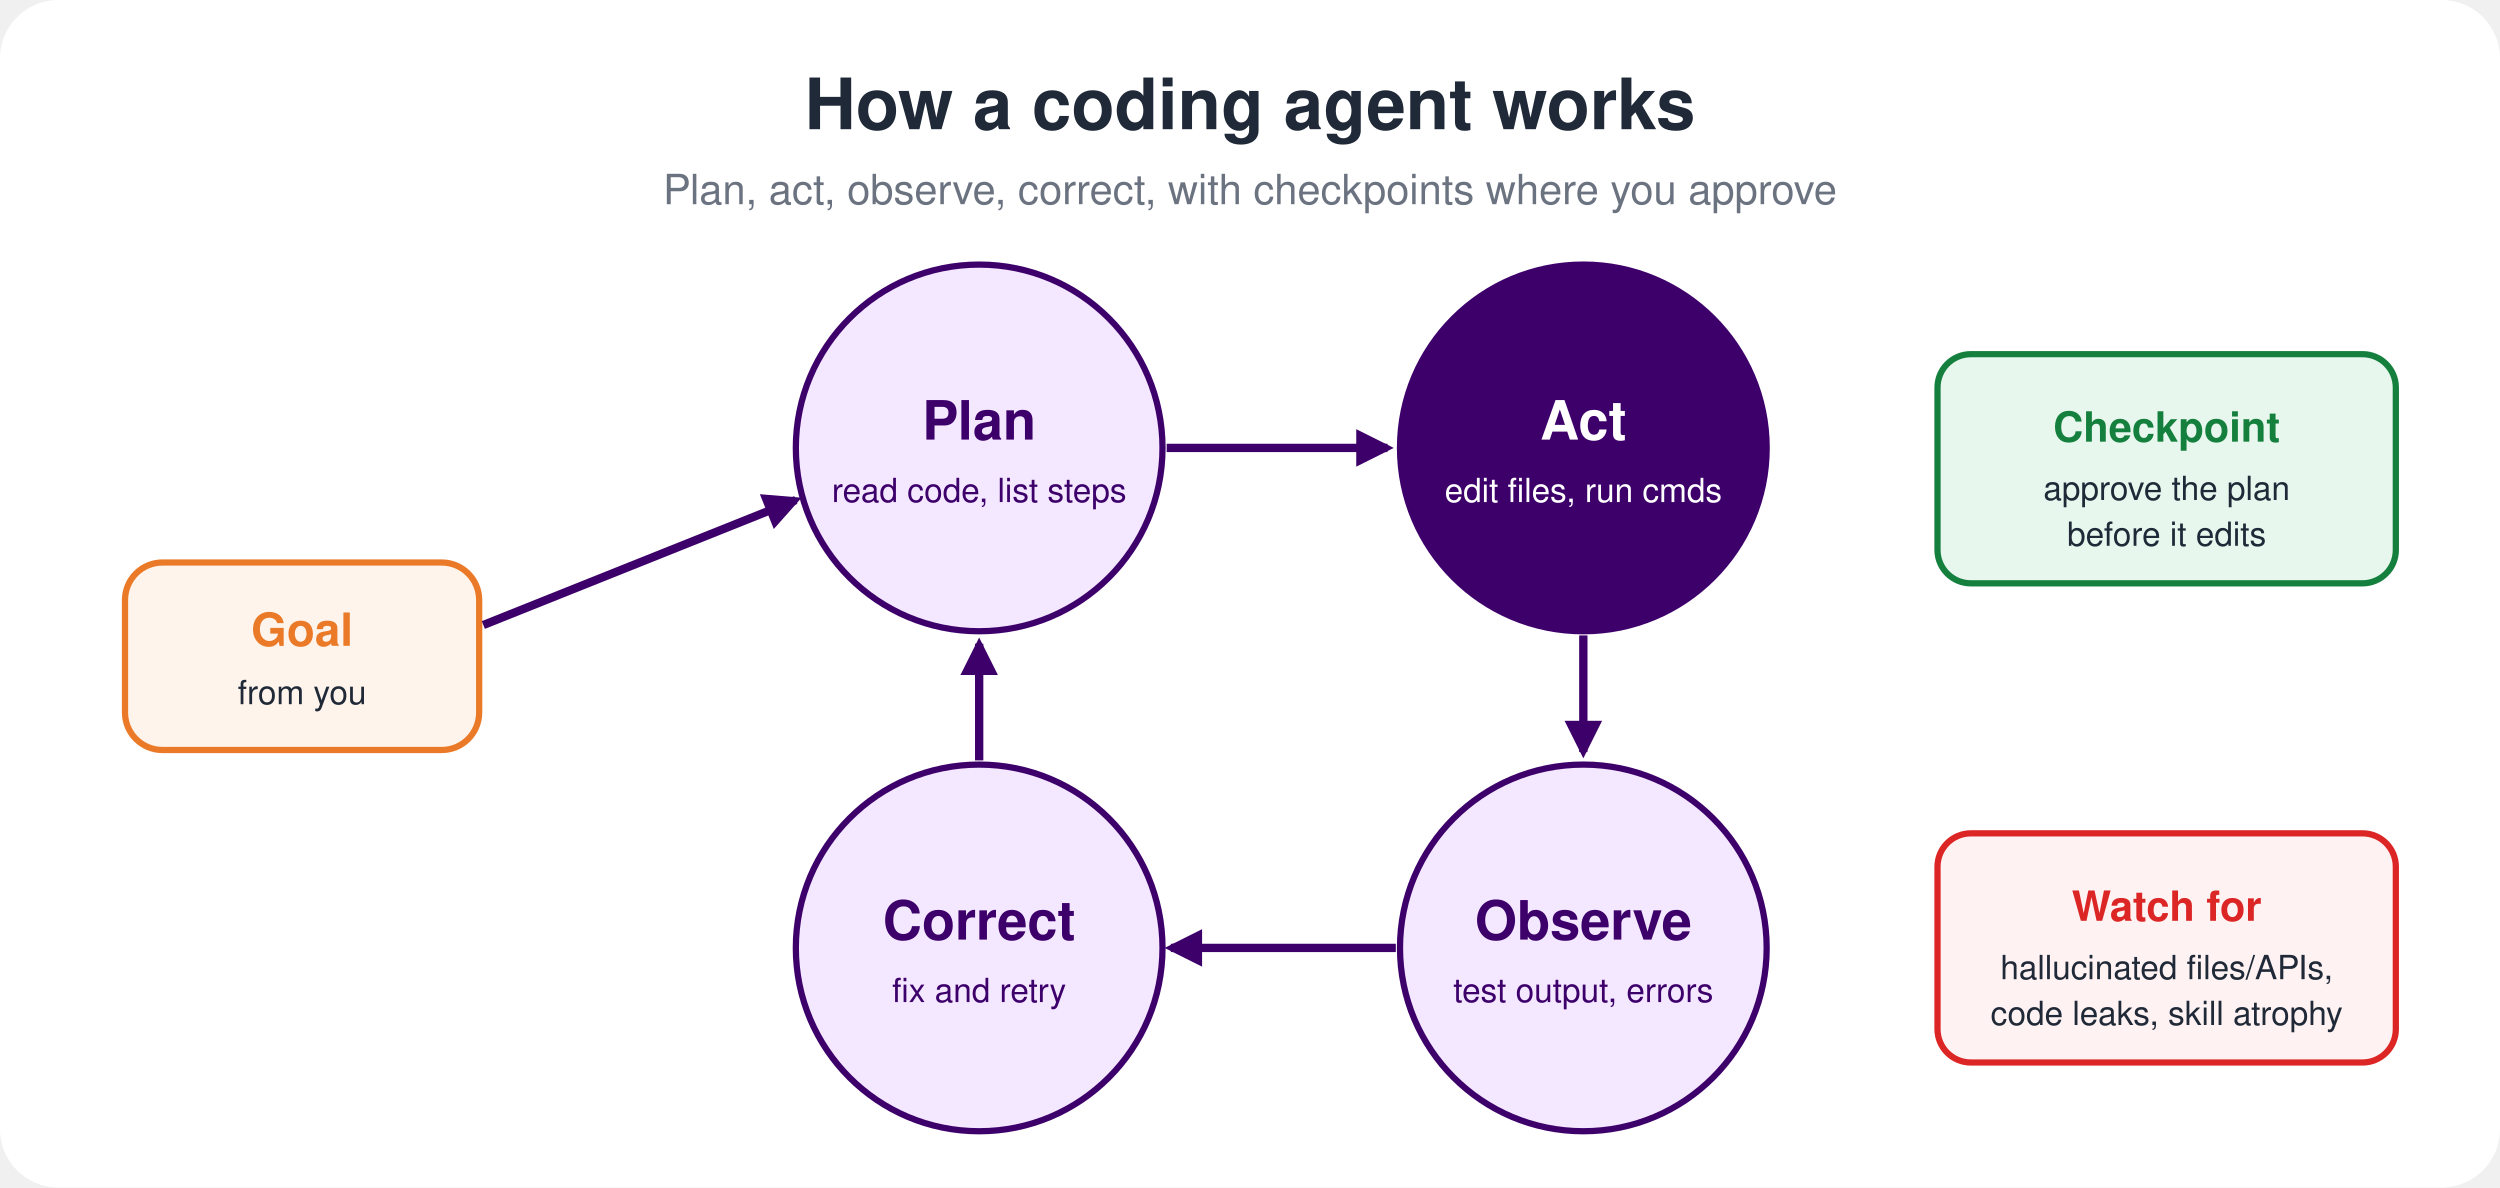
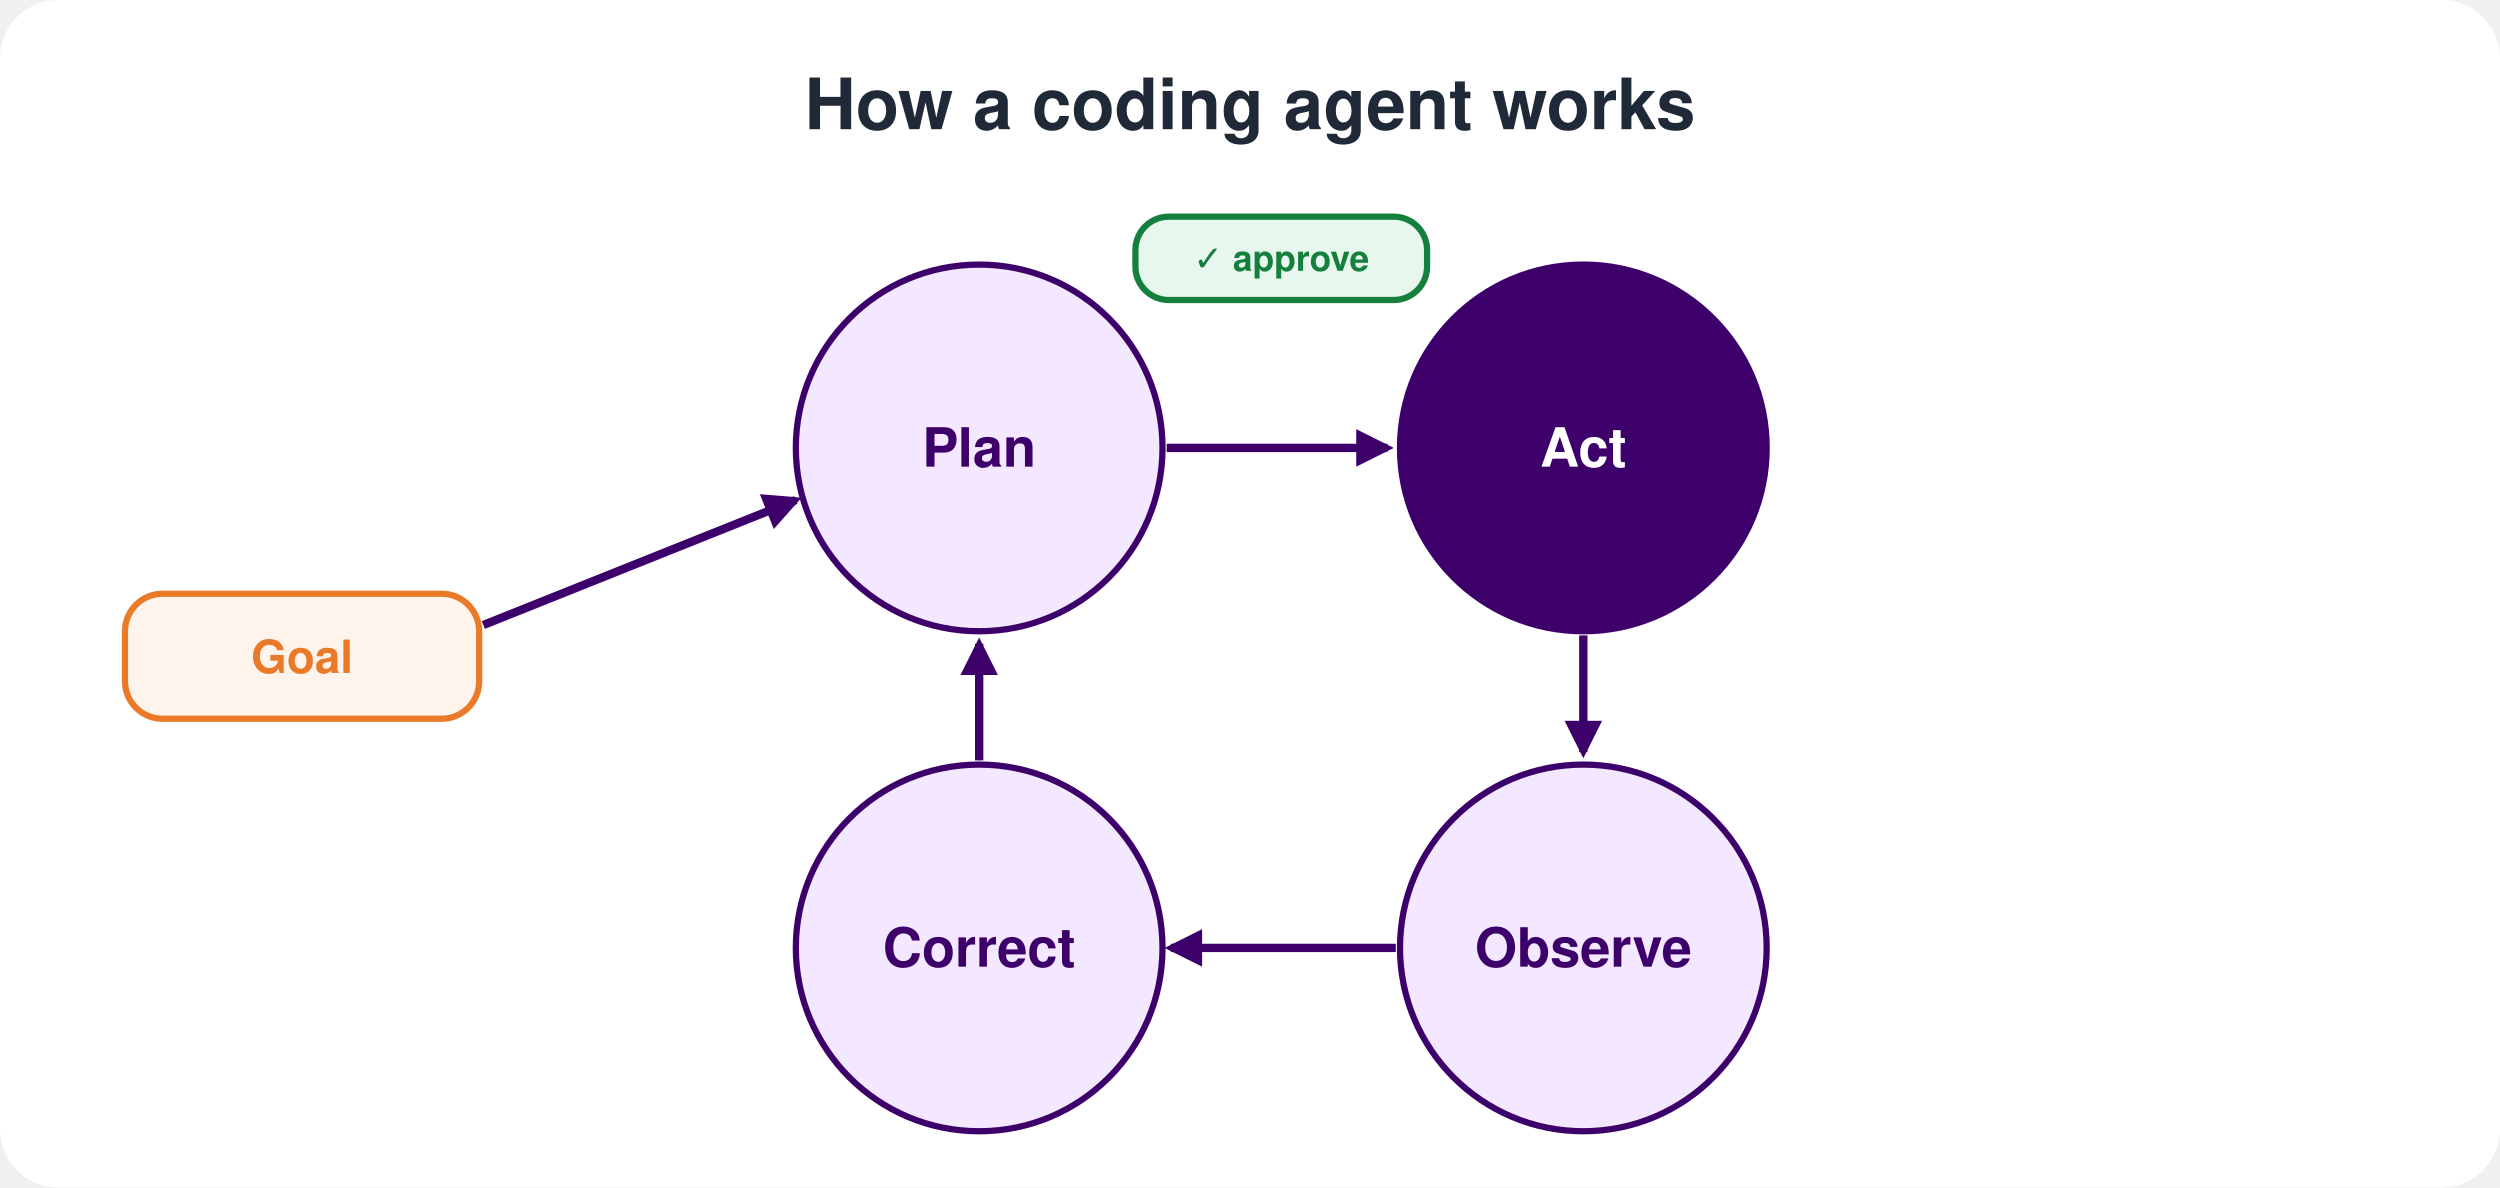
<svg xmlns="http://www.w3.org/2000/svg" width="1200" height="570" viewBox="0 0 1200 570" font-family="Helvetica, Arial, sans-serif">
  <defs>
    <marker id="a" markerUnits="userSpaceOnUse" markerWidth="18" markerHeight="18" refX="15" refY="9" orient="auto">
      <path d="M0,0 L18,9 L0,18 z" fill="#3d006b" />
    </marker>
  </defs>
  <rect width="1200" height="570" rx="28" fill="#ffffff" />
  <text x="600" y="62" text-anchor="middle" font-size="34" font-weight="700" fill="#1f2937">How a coding agent works</text>
-   <text x="600" y="98" text-anchor="middle" font-size="20" fill="#6b7280">Plan, act, observe, correct, with checkpoints where you approve</text>
-   <rect x="60" y="270" width="170" height="90" rx="18" fill="#fff4ec" stroke="#ea7a28" stroke-width="3" />
-   <text x="145" y="310" text-anchor="middle" font-size="22" font-weight="700" fill="#ea7a28">Goal</text>
-   <text x="145" y="338" text-anchor="middle" font-size="16" fill="#1f2937">from you</text>
+   <rect x="60" y="285" width="170" height="60" rx="18" fill="#fff4ec" stroke="#ea7a28" stroke-width="3" />
+   <text x="145" y="323" text-anchor="middle" font-size="22" font-weight="700" fill="#ea7a28">Goal</text>
  <g>
    <circle cx="470" cy="215" r="88" fill="#f3e8ff" stroke="#3d006b" stroke-width="3" />
-     <text x="470" y="211" text-anchor="middle" font-size="26" font-weight="700" fill="#3d006b">Plan</text>
-     <text x="470" y="241" text-anchor="middle" font-size="16" fill="#3d006b">read code, list steps</text>
+     <text x="470" y="224" text-anchor="middle" font-size="26" font-weight="700" fill="#3d006b">Plan</text>
  </g>
  <g>
    <circle cx="760" cy="215" r="88" fill="#3d006b" stroke="#3d006b" stroke-width="3" />
-     <text x="760" y="211" text-anchor="middle" font-size="26" font-weight="700" fill="#ffffff">Act</text>
-     <text x="760" y="241" text-anchor="middle" font-size="16" fill="#ffffff">edit files, run cmds</text>
+     <text x="760" y="224" text-anchor="middle" font-size="26" font-weight="700" fill="#ffffff">Act</text>
  </g>
  <g>
    <circle cx="760" cy="455" r="88" fill="#f3e8ff" stroke="#3d006b" stroke-width="3" />
-     <text x="760" y="451" text-anchor="middle" font-size="26" font-weight="700" fill="#3d006b">Observe</text>
-     <text x="760" y="481" text-anchor="middle" font-size="16" fill="#3d006b">test output, errors</text>
+     <text x="760" y="464" text-anchor="middle" font-size="26" font-weight="700" fill="#3d006b">Observe</text>
  </g>
  <g>
    <circle cx="470" cy="455" r="88" fill="#f3e8ff" stroke="#3d006b" stroke-width="3" />
-     <text x="470" y="451" text-anchor="middle" font-size="26" font-weight="700" fill="#3d006b">Correct</text>
-     <text x="470" y="481" text-anchor="middle" font-size="16" fill="#3d006b">fix and retry</text>
+     <text x="470" y="464" text-anchor="middle" font-size="26" font-weight="700" fill="#3d006b">Correct</text>
  </g>
  <g stroke="#3d006b" stroke-width="4" fill="none" marker-end="url(#a)">
    <path d="M232 300 L 382 240" />
    <path d="M560 215 L 666 215" />
    <path d="M760 305 L 760 361" />
    <path d="M670 455 L 562 455" />
    <path d="M470 365 L 470 309" />
  </g>
-   <rect x="930" y="170" width="220" height="110" rx="16" fill="#e8f7ee" stroke="#15803d" stroke-width="3" />
-   <text x="1040" y="212" text-anchor="middle" font-size="20" font-weight="700" fill="#15803d">Checkpoint</text>
-   <text x="1040" y="240" text-anchor="middle" font-size="16" fill="#1f2937">approve the plan</text>
-   <text x="1040" y="262" text-anchor="middle" font-size="16" fill="#1f2937">before it edits</text>
-   <rect x="930" y="400" width="220" height="110" rx="16" fill="#fef2f2" stroke="#dc2626" stroke-width="3" />
-   <text x="1040" y="442" text-anchor="middle" font-size="20" font-weight="700" fill="#dc2626">Watch for</text>
-   <text x="1040" y="470" text-anchor="middle" font-size="16" fill="#1f2937">hallucinated files/APIs,</text>
-   <text x="1040" y="492" text-anchor="middle" font-size="16" fill="#1f2937">code leaks, skill atrophy</text>
+   <rect x="545" y="104" width="140" height="40" rx="16" fill="#e8f7ee" stroke="#15803d" stroke-width="3" />
+   <text x="615" y="130" text-anchor="middle" font-size="17" font-weight="700" fill="#15803d">✓ approve</text>
</svg>
